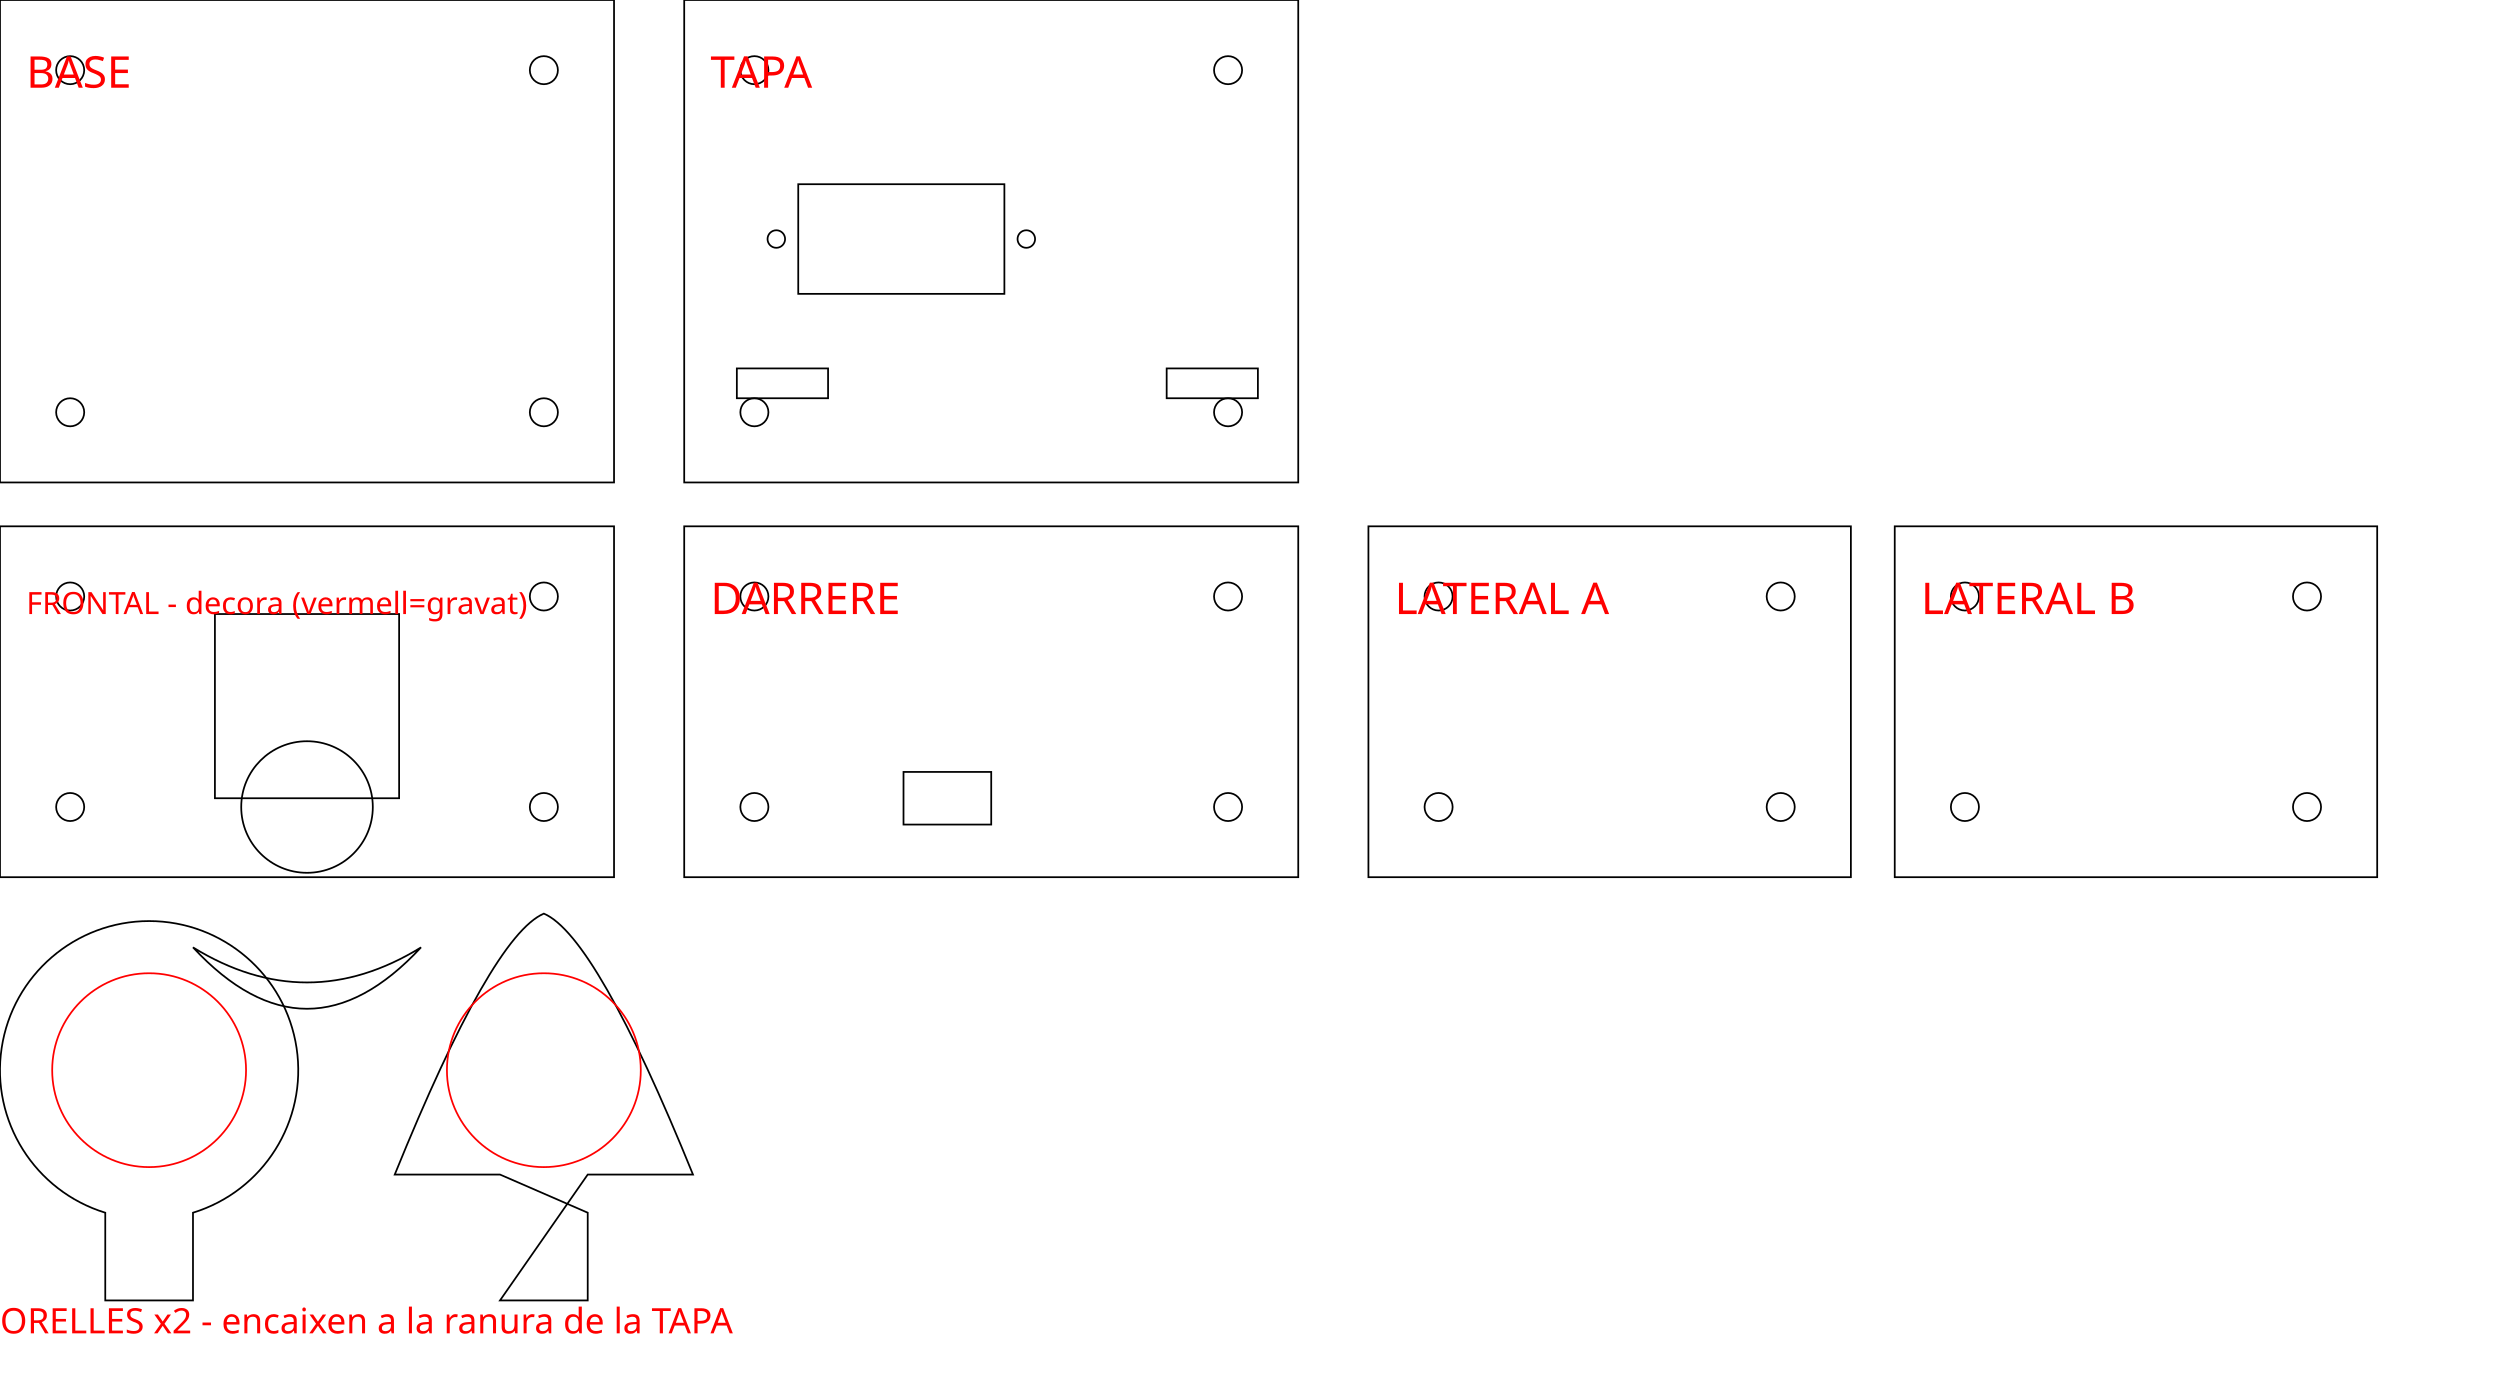
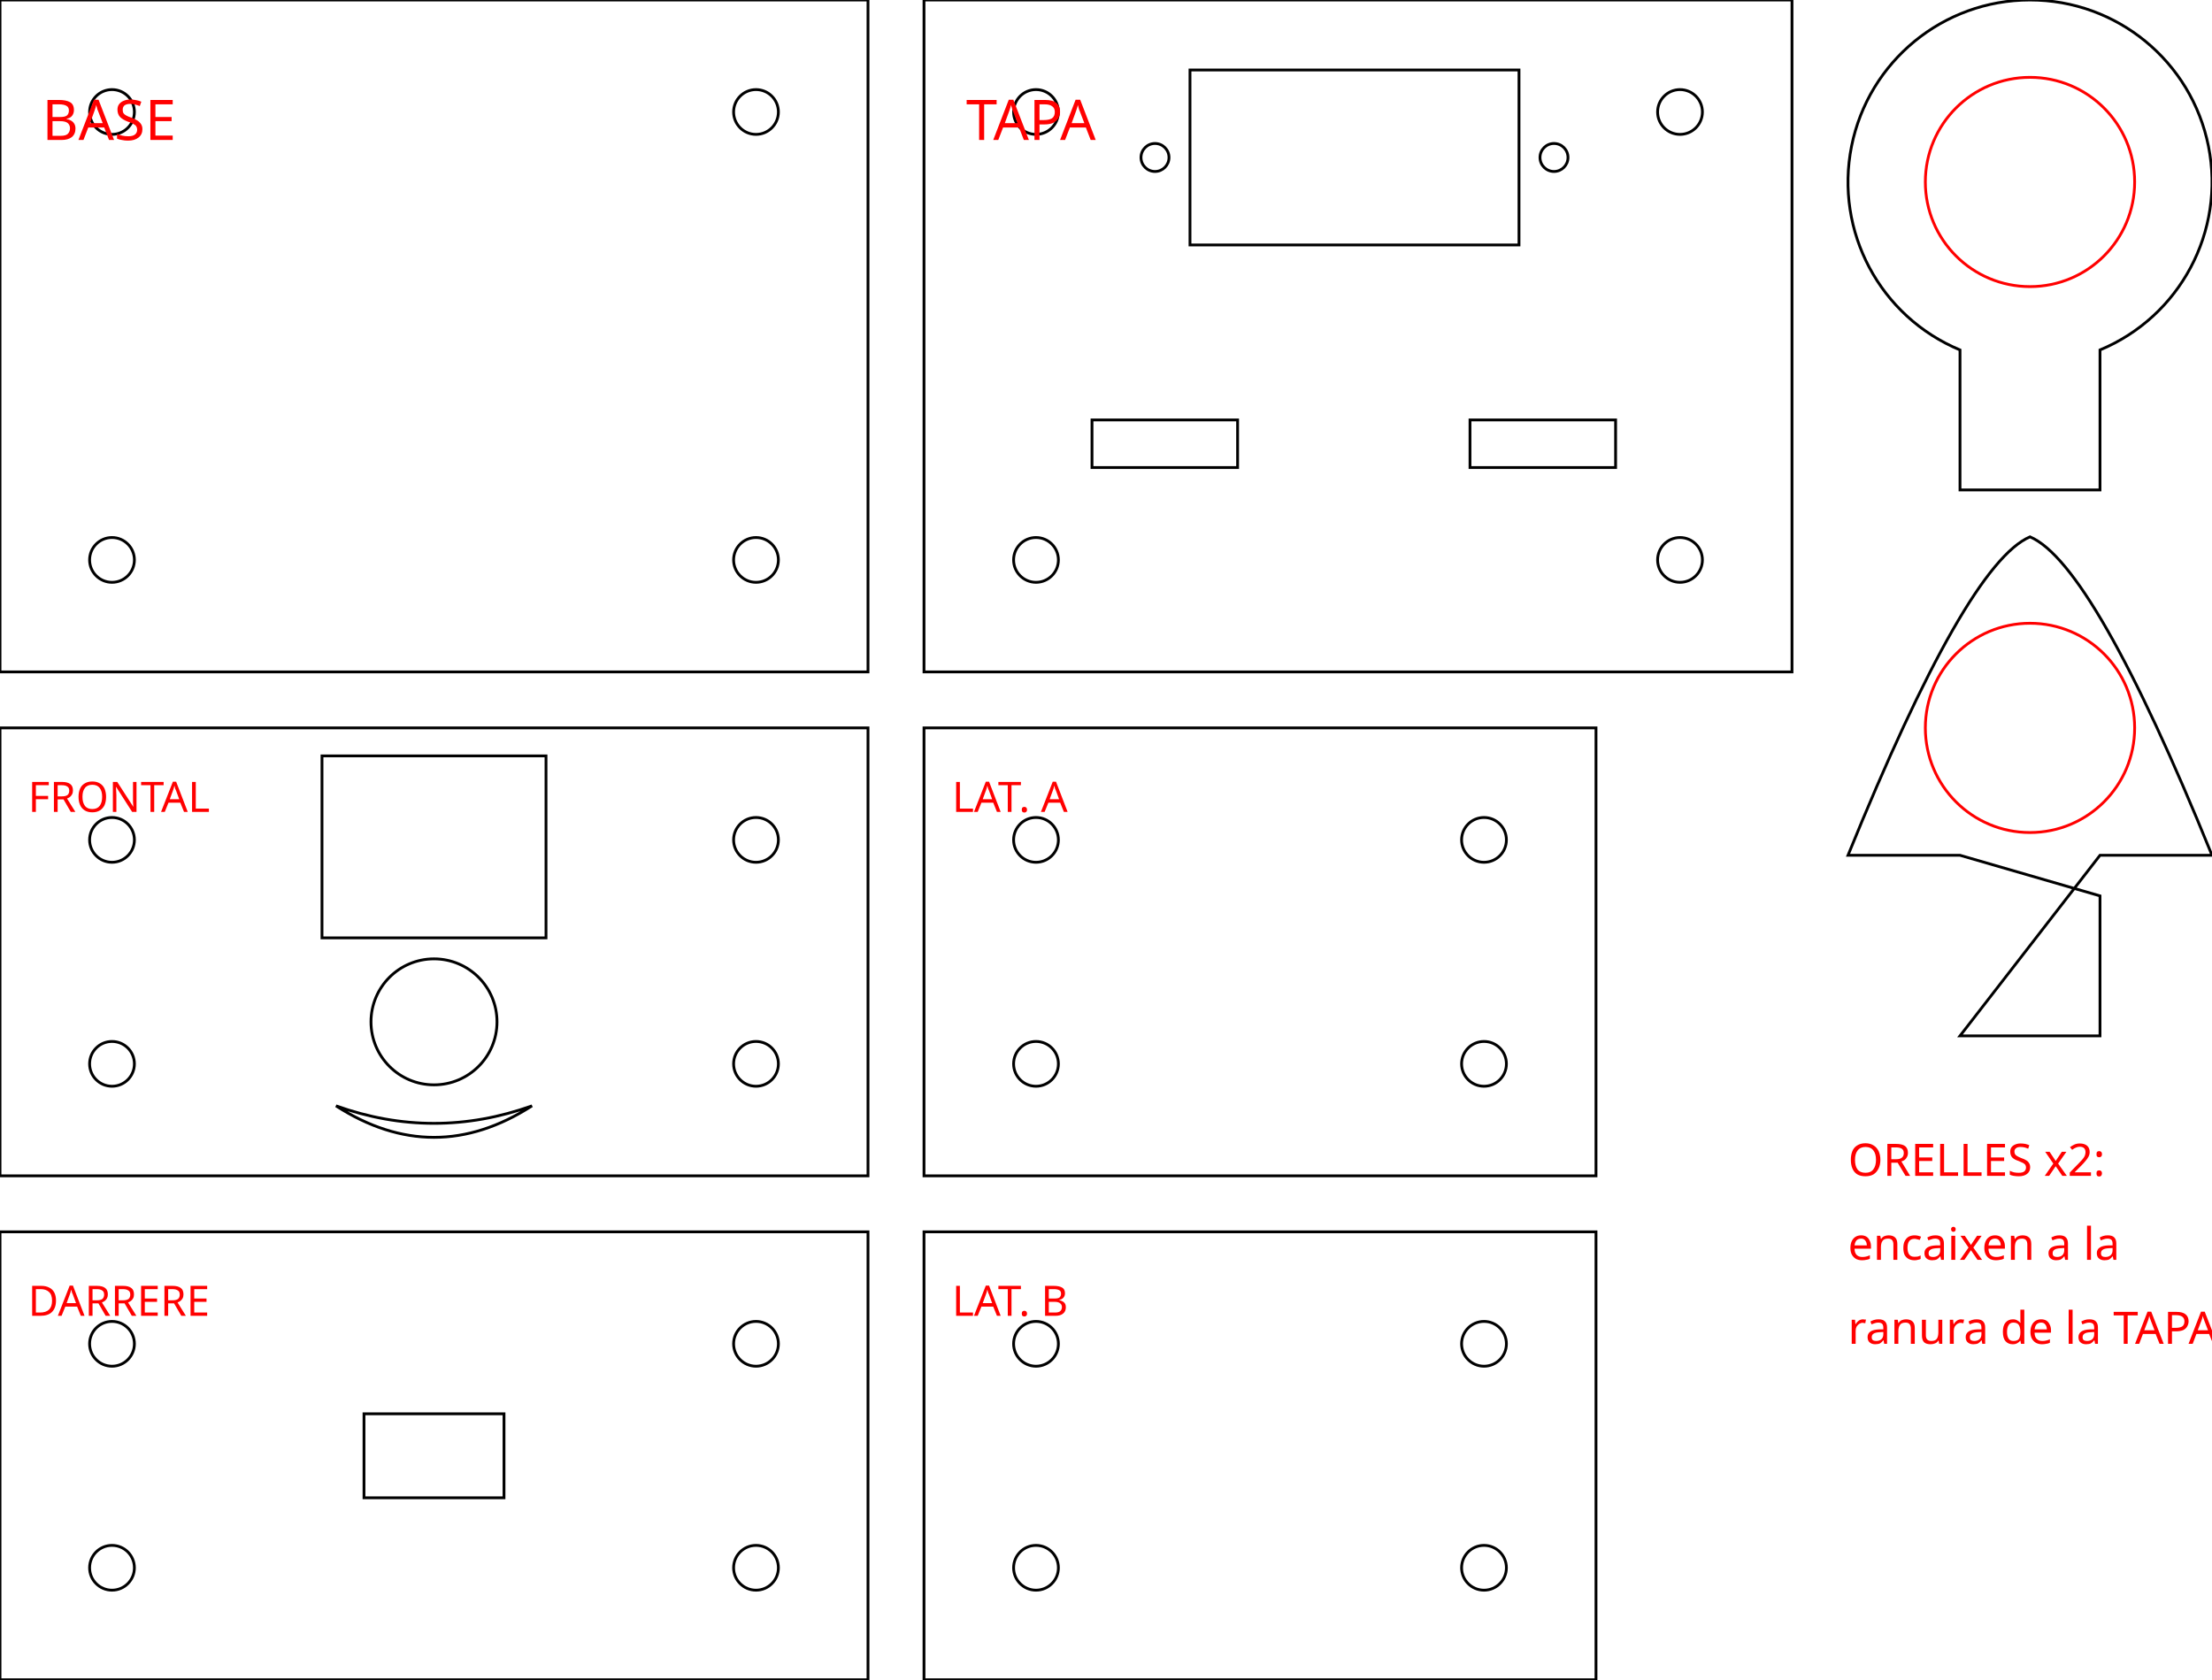
- <svg xmlns="http://www.w3.org/2000/svg" width="285mm" height="158mm" viewBox="0 0 285 158">
-   <rect x="0" y="0" width="70" height="55" rx="0" fill="none" stroke="#000000" stroke-width="0.2" />
+ <svg xmlns="http://www.w3.org/2000/svg" width="158mm" height="120mm" viewBox="0 0 158 120">
+   <rect x="0" y="0" width="62" height="48" rx="0" fill="none" stroke="#000000" stroke-width="0.2" />
  <circle cx="8" cy="8" r="1.6" fill="none" stroke="#000000" stroke-width="0.2" />
-   <circle cx="62" cy="8" r="1.6" fill="none" stroke="#000000" stroke-width="0.2" />
-   <circle cx="8" cy="47" r="1.6" fill="none" stroke="#000000" stroke-width="0.2" />
-   <circle cx="62" cy="47" r="1.6" fill="none" stroke="#000000" stroke-width="0.2" />
-   <text x="3" y="10" font-family="sans-serif" font-size="5" fill="#ff0000">BASE</text>
-   <rect x="78" y="0" width="70" height="55" rx="0" fill="none" stroke="#000000" stroke-width="0.2" />
-   <circle cx="86" cy="8" r="1.6" fill="none" stroke="#000000" stroke-width="0.2" />
-   <circle cx="140" cy="8" r="1.6" fill="none" stroke="#000000" stroke-width="0.2" />
-   <circle cx="86" cy="47" r="1.6" fill="none" stroke="#000000" stroke-width="0.2" />
-   <circle cx="140" cy="47" r="1.6" fill="none" stroke="#000000" stroke-width="0.2" />
-   <rect x="91" y="21" width="23.5" height="12.5" rx="0" fill="none" stroke="#000000" stroke-width="0.2" />
-   <circle cx="88.5" cy="27.25" r="1.0" fill="none" stroke="#000000" stroke-width="0.2" />
-   <circle cx="117" cy="27.25" r="1.0" fill="none" stroke="#000000" stroke-width="0.2" />
-   <rect x="84" y="42" width="10.4" height="3.4" rx="0" fill="none" stroke="#000000" stroke-width="0.2" />
-   <rect x="133" y="42" width="10.4" height="3.4" rx="0" fill="none" stroke="#000000" stroke-width="0.2" />
-   <text x="81" y="10" font-family="sans-serif" font-size="5" fill="#ff0000">TAPA</text>
-   <rect x="0" y="60" width="70" height="40" rx="0" fill="none" stroke="#000000" stroke-width="0.2" />
-   <circle cx="8" cy="68" r="1.6" fill="none" stroke="#000000" stroke-width="0.2" />
-   <circle cx="62" cy="68" r="1.6" fill="none" stroke="#000000" stroke-width="0.2" />
-   <circle cx="8" cy="92" r="1.6" fill="none" stroke="#000000" stroke-width="0.2" />
-   <circle cx="62" cy="92" r="1.6" fill="none" stroke="#000000" stroke-width="0.2" />
-   <rect x="24.5" y="70" width="21" height="21" rx="0" fill="none" stroke="#000000" stroke-width="0.2" />
-   <circle cx="35" cy="92" r="7.5" fill="none" stroke="#000000" stroke-width="0.2" />
-   <path d="M 22 108 Q 35 116 48 108 Q 35 122 22 108 Z" fill="none" stroke="#000000" stroke-width="0.2" />
-   <text x="3" y="70" font-family="sans-serif" font-size="3.5" fill="#ff0000">FRONTAL - decora (vermell=gravat)</text>
-   <rect x="78" y="60" width="70" height="40" rx="0" fill="none" stroke="#000000" stroke-width="0.2" />
-   <circle cx="86" cy="68" r="1.6" fill="none" stroke="#000000" stroke-width="0.2" />
-   <circle cx="140" cy="68" r="1.6" fill="none" stroke="#000000" stroke-width="0.2" />
-   <circle cx="86" cy="92" r="1.6" fill="none" stroke="#000000" stroke-width="0.2" />
-   <circle cx="140" cy="92" r="1.6" fill="none" stroke="#000000" stroke-width="0.2" />
-   <rect x="103" y="88" width="10" height="6" rx="0" fill="none" stroke="#000000" stroke-width="0.2" />
-   <text x="81" y="70" font-family="sans-serif" font-size="5" fill="#ff0000">DARRERE</text>
-   <rect x="156" y="60" width="55" height="40" rx="0" fill="none" stroke="#000000" stroke-width="0.2" />
-   <circle cx="164" cy="68" r="1.6" fill="none" stroke="#000000" stroke-width="0.2" />
-   <circle cx="203" cy="68" r="1.6" fill="none" stroke="#000000" stroke-width="0.2" />
-   <circle cx="164" cy="92" r="1.6" fill="none" stroke="#000000" stroke-width="0.2" />
-   <circle cx="203" cy="92" r="1.6" fill="none" stroke="#000000" stroke-width="0.2" />
-   <text x="159" y="70" font-family="sans-serif" font-size="5" fill="#ff0000">LATERAL A</text>
-   <rect x="216" y="60" width="55" height="40" rx="0" fill="none" stroke="#000000" stroke-width="0.2" />
-   <circle cx="224" cy="68" r="1.6" fill="none" stroke="#000000" stroke-width="0.2" />
-   <circle cx="263" cy="68" r="1.6" fill="none" stroke="#000000" stroke-width="0.2" />
-   <circle cx="224" cy="92" r="1.6" fill="none" stroke="#000000" stroke-width="0.2" />
-   <circle cx="263" cy="92" r="1.6" fill="none" stroke="#000000" stroke-width="0.2" />
-   <text x="219" y="70" font-family="sans-serif" font-size="5" fill="#ff0000">LATERAL B</text>
-   <path d="M 12 138.25 L 12 148.25 L 22 148.25 L 22 138.25 A 17 17 0 1 0 12 138.25 Z" fill="none" stroke="#000000" stroke-width="0.2" />
-   <circle cx="17" cy="122" r="11.05" fill="none" stroke="#ff0000" stroke-width="0.2" />
-   <path d="M 45 133.9 Q 56.05 106.7 62 104.15 Q 67.95 106.7 79 133.9 L 67 133.9 57 148.25 L 67 148.25 L 67 138.25 L 57 133.9 Z" fill="none" stroke="#000000" stroke-width="0.2" />
-   <circle cx="62" cy="122" r="11.05" fill="none" stroke="#ff0000" stroke-width="0.2" />
-   <text x="0" y="152" font-family="sans-serif" font-size="4" fill="#ff0000">ORELLES x2 - encaixen a la ranura de la TAPA</text>
+   <circle cx="54" cy="8" r="1.6" fill="none" stroke="#000000" stroke-width="0.2" />
+   <circle cx="8" cy="40" r="1.6" fill="none" stroke="#000000" stroke-width="0.2" />
+   <circle cx="54" cy="40" r="1.6" fill="none" stroke="#000000" stroke-width="0.2" />
+   <text x="3" y="10" font-family="sans-serif" font-size="4" fill="#ff0000">BASE</text>
+   <rect x="0" y="52" width="62" height="32" rx="0" fill="none" stroke="#000000" stroke-width="0.2" />
+   <circle cx="8" cy="60" r="1.6" fill="none" stroke="#000000" stroke-width="0.2" />
+   <circle cx="54" cy="60" r="1.6" fill="none" stroke="#000000" stroke-width="0.2" />
+   <circle cx="8" cy="76" r="1.6" fill="none" stroke="#000000" stroke-width="0.2" />
+   <circle cx="54" cy="76" r="1.6" fill="none" stroke="#000000" stroke-width="0.2" />
+   <rect x="23" y="54" width="16" height="13" rx="0" fill="none" stroke="#000000" stroke-width="0.2" />
+   <circle cx="31" cy="73" r="4.5" fill="none" stroke="#000000" stroke-width="0.2" />
+   <path d="M 24 79 Q 31 81.5 38 79 Q 31 83.5 24 79 Z" fill="none" stroke="#000000" stroke-width="0.2" />
+   <text x="2" y="58" font-family="sans-serif" font-size="3" fill="#ff0000">FRONTAL</text>
+   <rect x="0" y="88" width="62" height="32" rx="0" fill="none" stroke="#000000" stroke-width="0.2" />
+   <circle cx="8" cy="96" r="1.6" fill="none" stroke="#000000" stroke-width="0.2" />
+   <circle cx="54" cy="96" r="1.6" fill="none" stroke="#000000" stroke-width="0.2" />
+   <circle cx="8" cy="112" r="1.6" fill="none" stroke="#000000" stroke-width="0.2" />
+   <circle cx="54" cy="112" r="1.6" fill="none" stroke="#000000" stroke-width="0.2" />
+   <rect x="26" y="101" width="10" height="6" rx="0" fill="none" stroke="#000000" stroke-width="0.2" />
+   <text x="2" y="94" font-family="sans-serif" font-size="3" fill="#ff0000">DARRERE</text>
+   <rect x="66" y="0" width="62" height="48" rx="0" fill="none" stroke="#000000" stroke-width="0.2" />
+   <circle cx="74" cy="8" r="1.6" fill="none" stroke="#000000" stroke-width="0.2" />
+   <circle cx="120" cy="8" r="1.6" fill="none" stroke="#000000" stroke-width="0.2" />
+   <circle cx="74" cy="40" r="1.6" fill="none" stroke="#000000" stroke-width="0.2" />
+   <circle cx="120" cy="40" r="1.6" fill="none" stroke="#000000" stroke-width="0.2" />
+   <rect x="85" y="5" width="23.5" height="12.5" rx="0" fill="none" stroke="#000000" stroke-width="0.2" />
+   <circle cx="82.5" cy="11.25" r="1.0" fill="none" stroke="#000000" stroke-width="0.2" />
+   <circle cx="111" cy="11.25" r="1.0" fill="none" stroke="#000000" stroke-width="0.2" />
+   <rect x="78" y="30" width="10.4" height="3.4" rx="0" fill="none" stroke="#000000" stroke-width="0.2" />
+   <rect x="105" y="30" width="10.4" height="3.4" rx="0" fill="none" stroke="#000000" stroke-width="0.2" />
+   <text x="69" y="10" font-family="sans-serif" font-size="4" fill="#ff0000">TAPA</text>
+   <rect x="66" y="52" width="48" height="32" rx="0" fill="none" stroke="#000000" stroke-width="0.2" />
+   <circle cx="74" cy="60" r="1.6" fill="none" stroke="#000000" stroke-width="0.2" />
+   <circle cx="106" cy="60" r="1.6" fill="none" stroke="#000000" stroke-width="0.2" />
+   <circle cx="74" cy="76" r="1.6" fill="none" stroke="#000000" stroke-width="0.2" />
+   <circle cx="106" cy="76" r="1.6" fill="none" stroke="#000000" stroke-width="0.2" />
+   <text x="68" y="58" font-family="sans-serif" font-size="3" fill="#ff0000">LAT. A</text>
+   <rect x="66" y="88" width="48" height="32" rx="0" fill="none" stroke="#000000" stroke-width="0.2" />
+   <circle cx="74" cy="96" r="1.6" fill="none" stroke="#000000" stroke-width="0.2" />
+   <circle cx="106" cy="96" r="1.6" fill="none" stroke="#000000" stroke-width="0.2" />
+   <circle cx="74" cy="112" r="1.6" fill="none" stroke="#000000" stroke-width="0.2" />
+   <circle cx="106" cy="112" r="1.6" fill="none" stroke="#000000" stroke-width="0.2" />
+   <text x="68" y="94" font-family="sans-serif" font-size="3" fill="#ff0000">LAT. B</text>
+   <path d="M 140 25.0 L 140 35.0 L 150 35.0 L 150 25.0 A 13 13 0 1 0 140 25.0 Z" fill="none" stroke="#000000" stroke-width="0.2" />
+   <circle cx="145" cy="13" r="7.475" fill="none" stroke="#ff0000" stroke-width="0.2" />
+   <path d="M 132 61.1 Q 140.45 40.3 145 38.35 Q 149.55 40.3 158 61.1 L 150 61.1 140 74.0 L 150 74.0 L 150 64.0 L 140 61.1 Z" fill="none" stroke="#000000" stroke-width="0.2" />
+   <circle cx="145" cy="52" r="7.475" fill="none" stroke="#ff0000" stroke-width="0.2" />
+   <text x="132" y="84" font-family="sans-serif" font-size="3.2" fill="#ff0000">ORELLES x2:</text>
+   <text x="132" y="90" font-family="sans-serif" font-size="3.2" fill="#ff0000">encaixen a la</text>
+   <text x="132" y="96" font-family="sans-serif" font-size="3.2" fill="#ff0000">ranura de la TAPA</text>
</svg>
